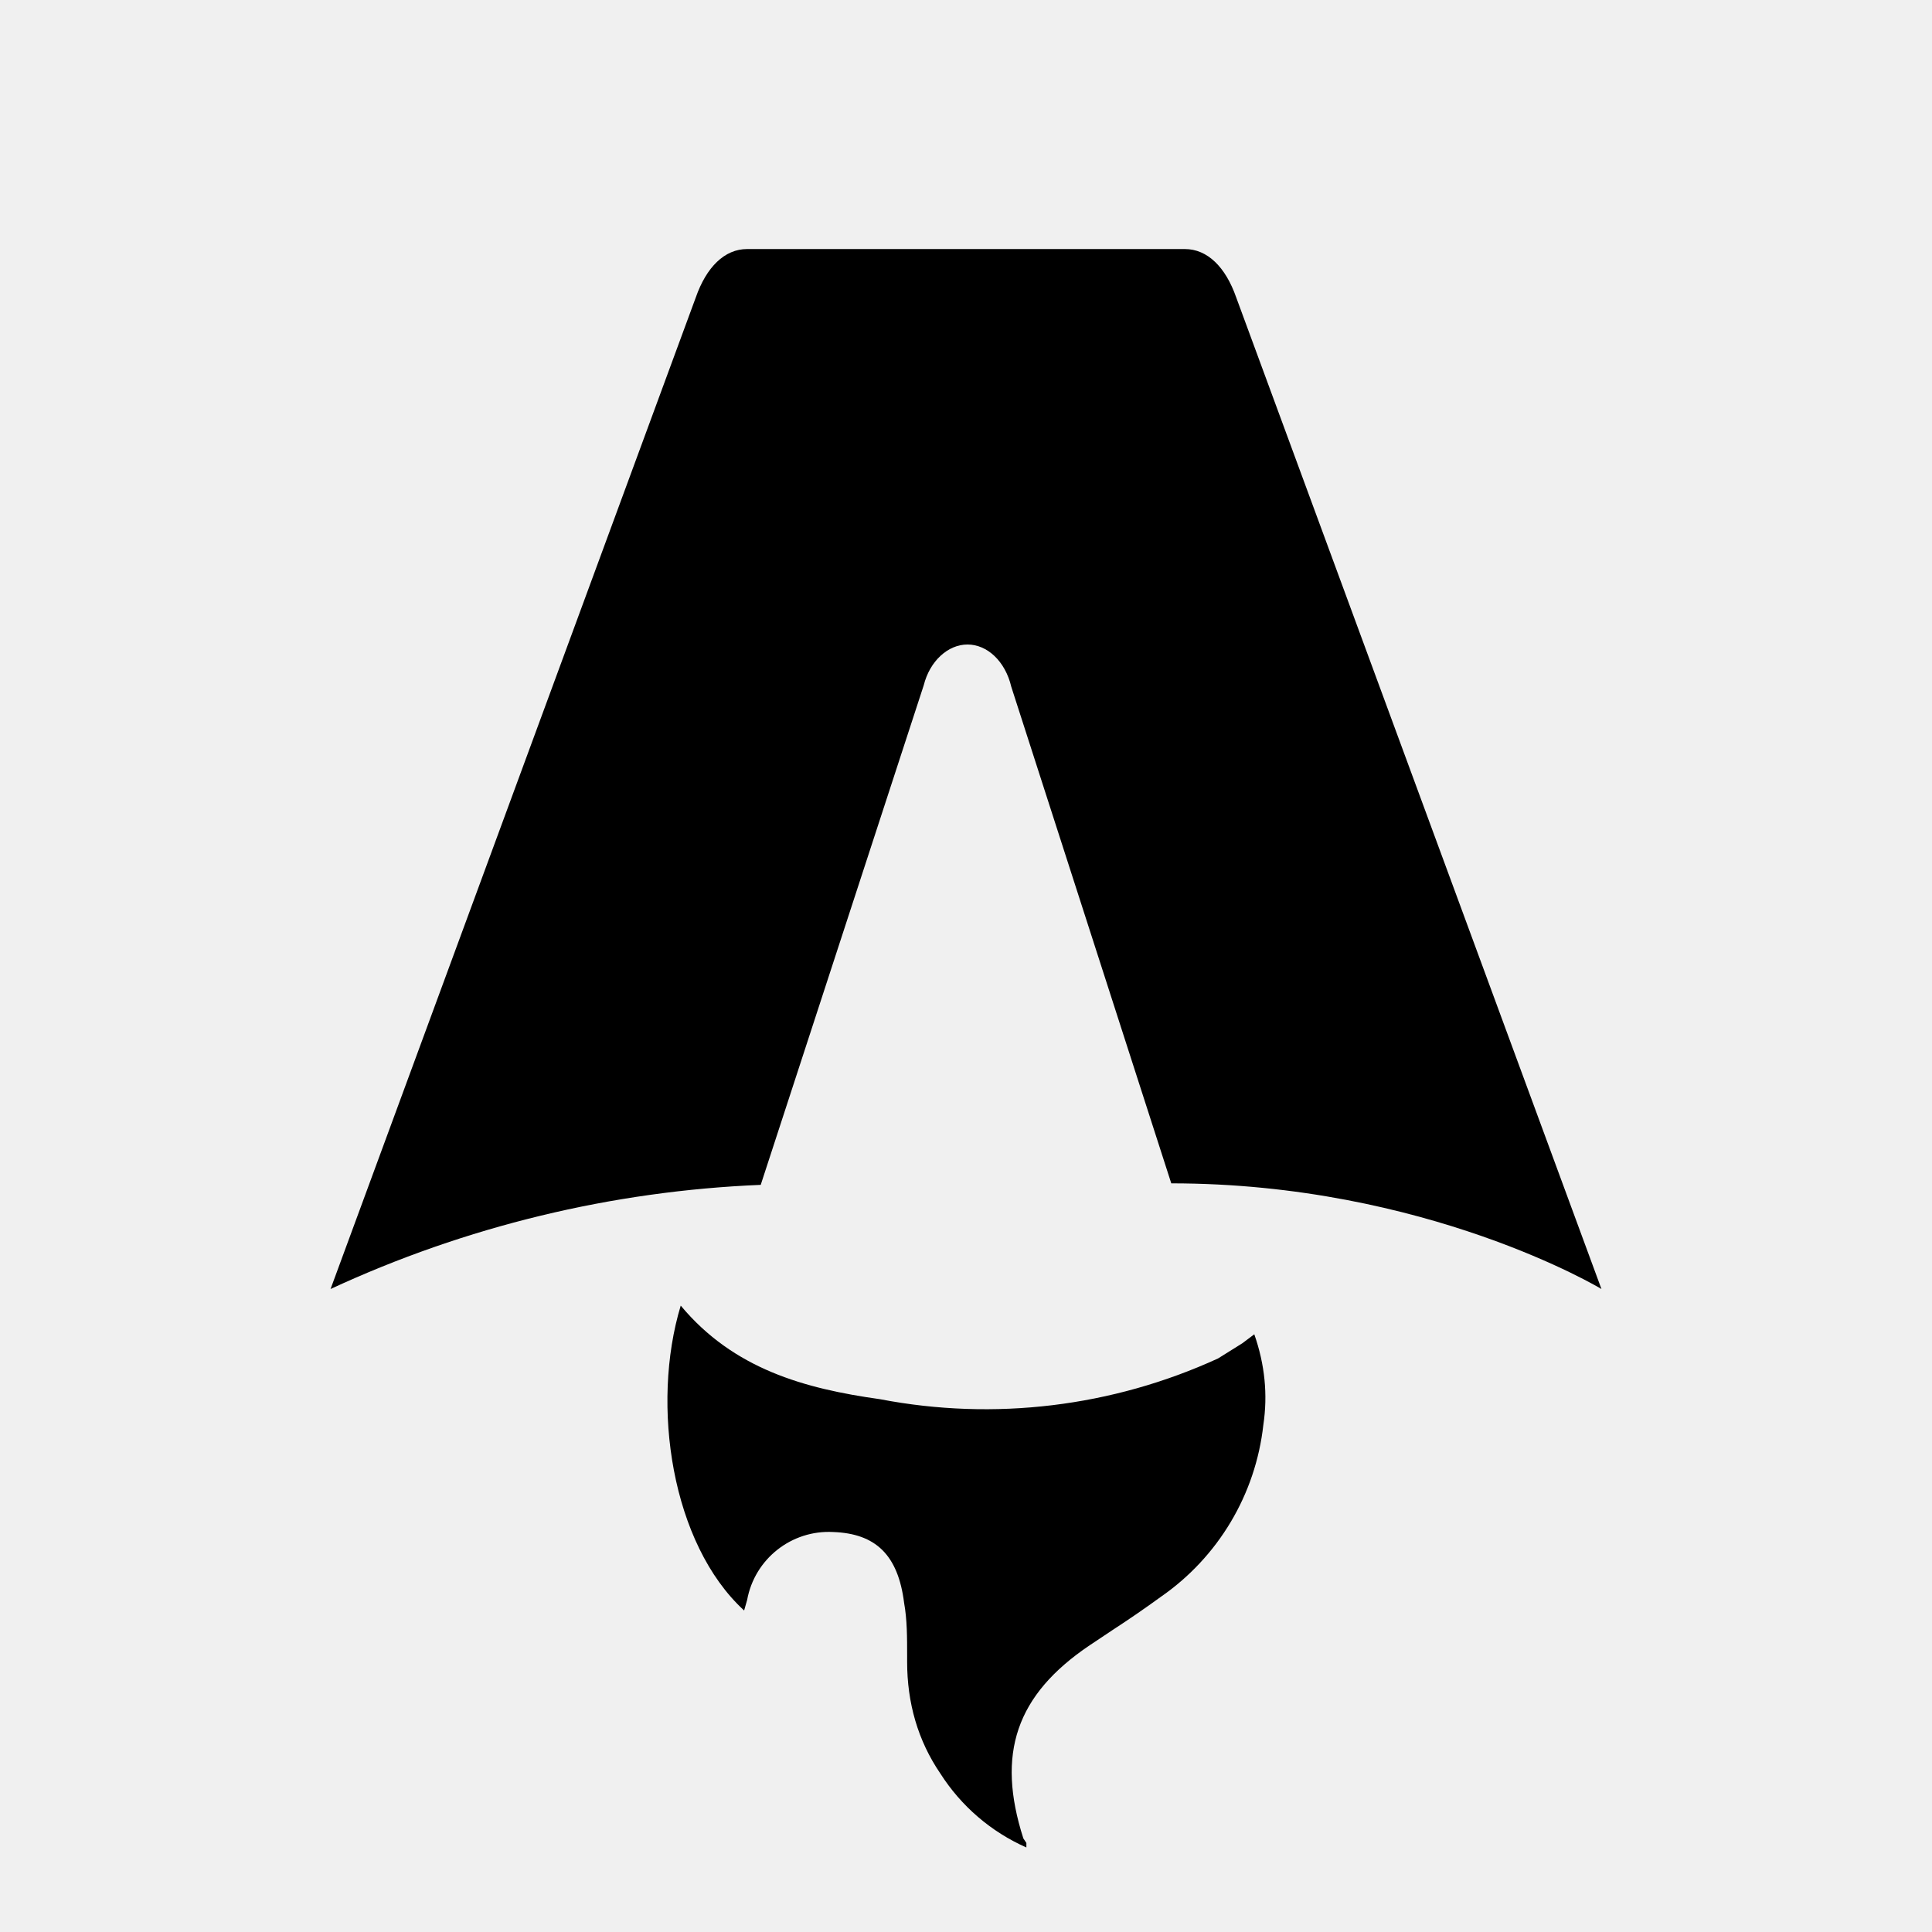
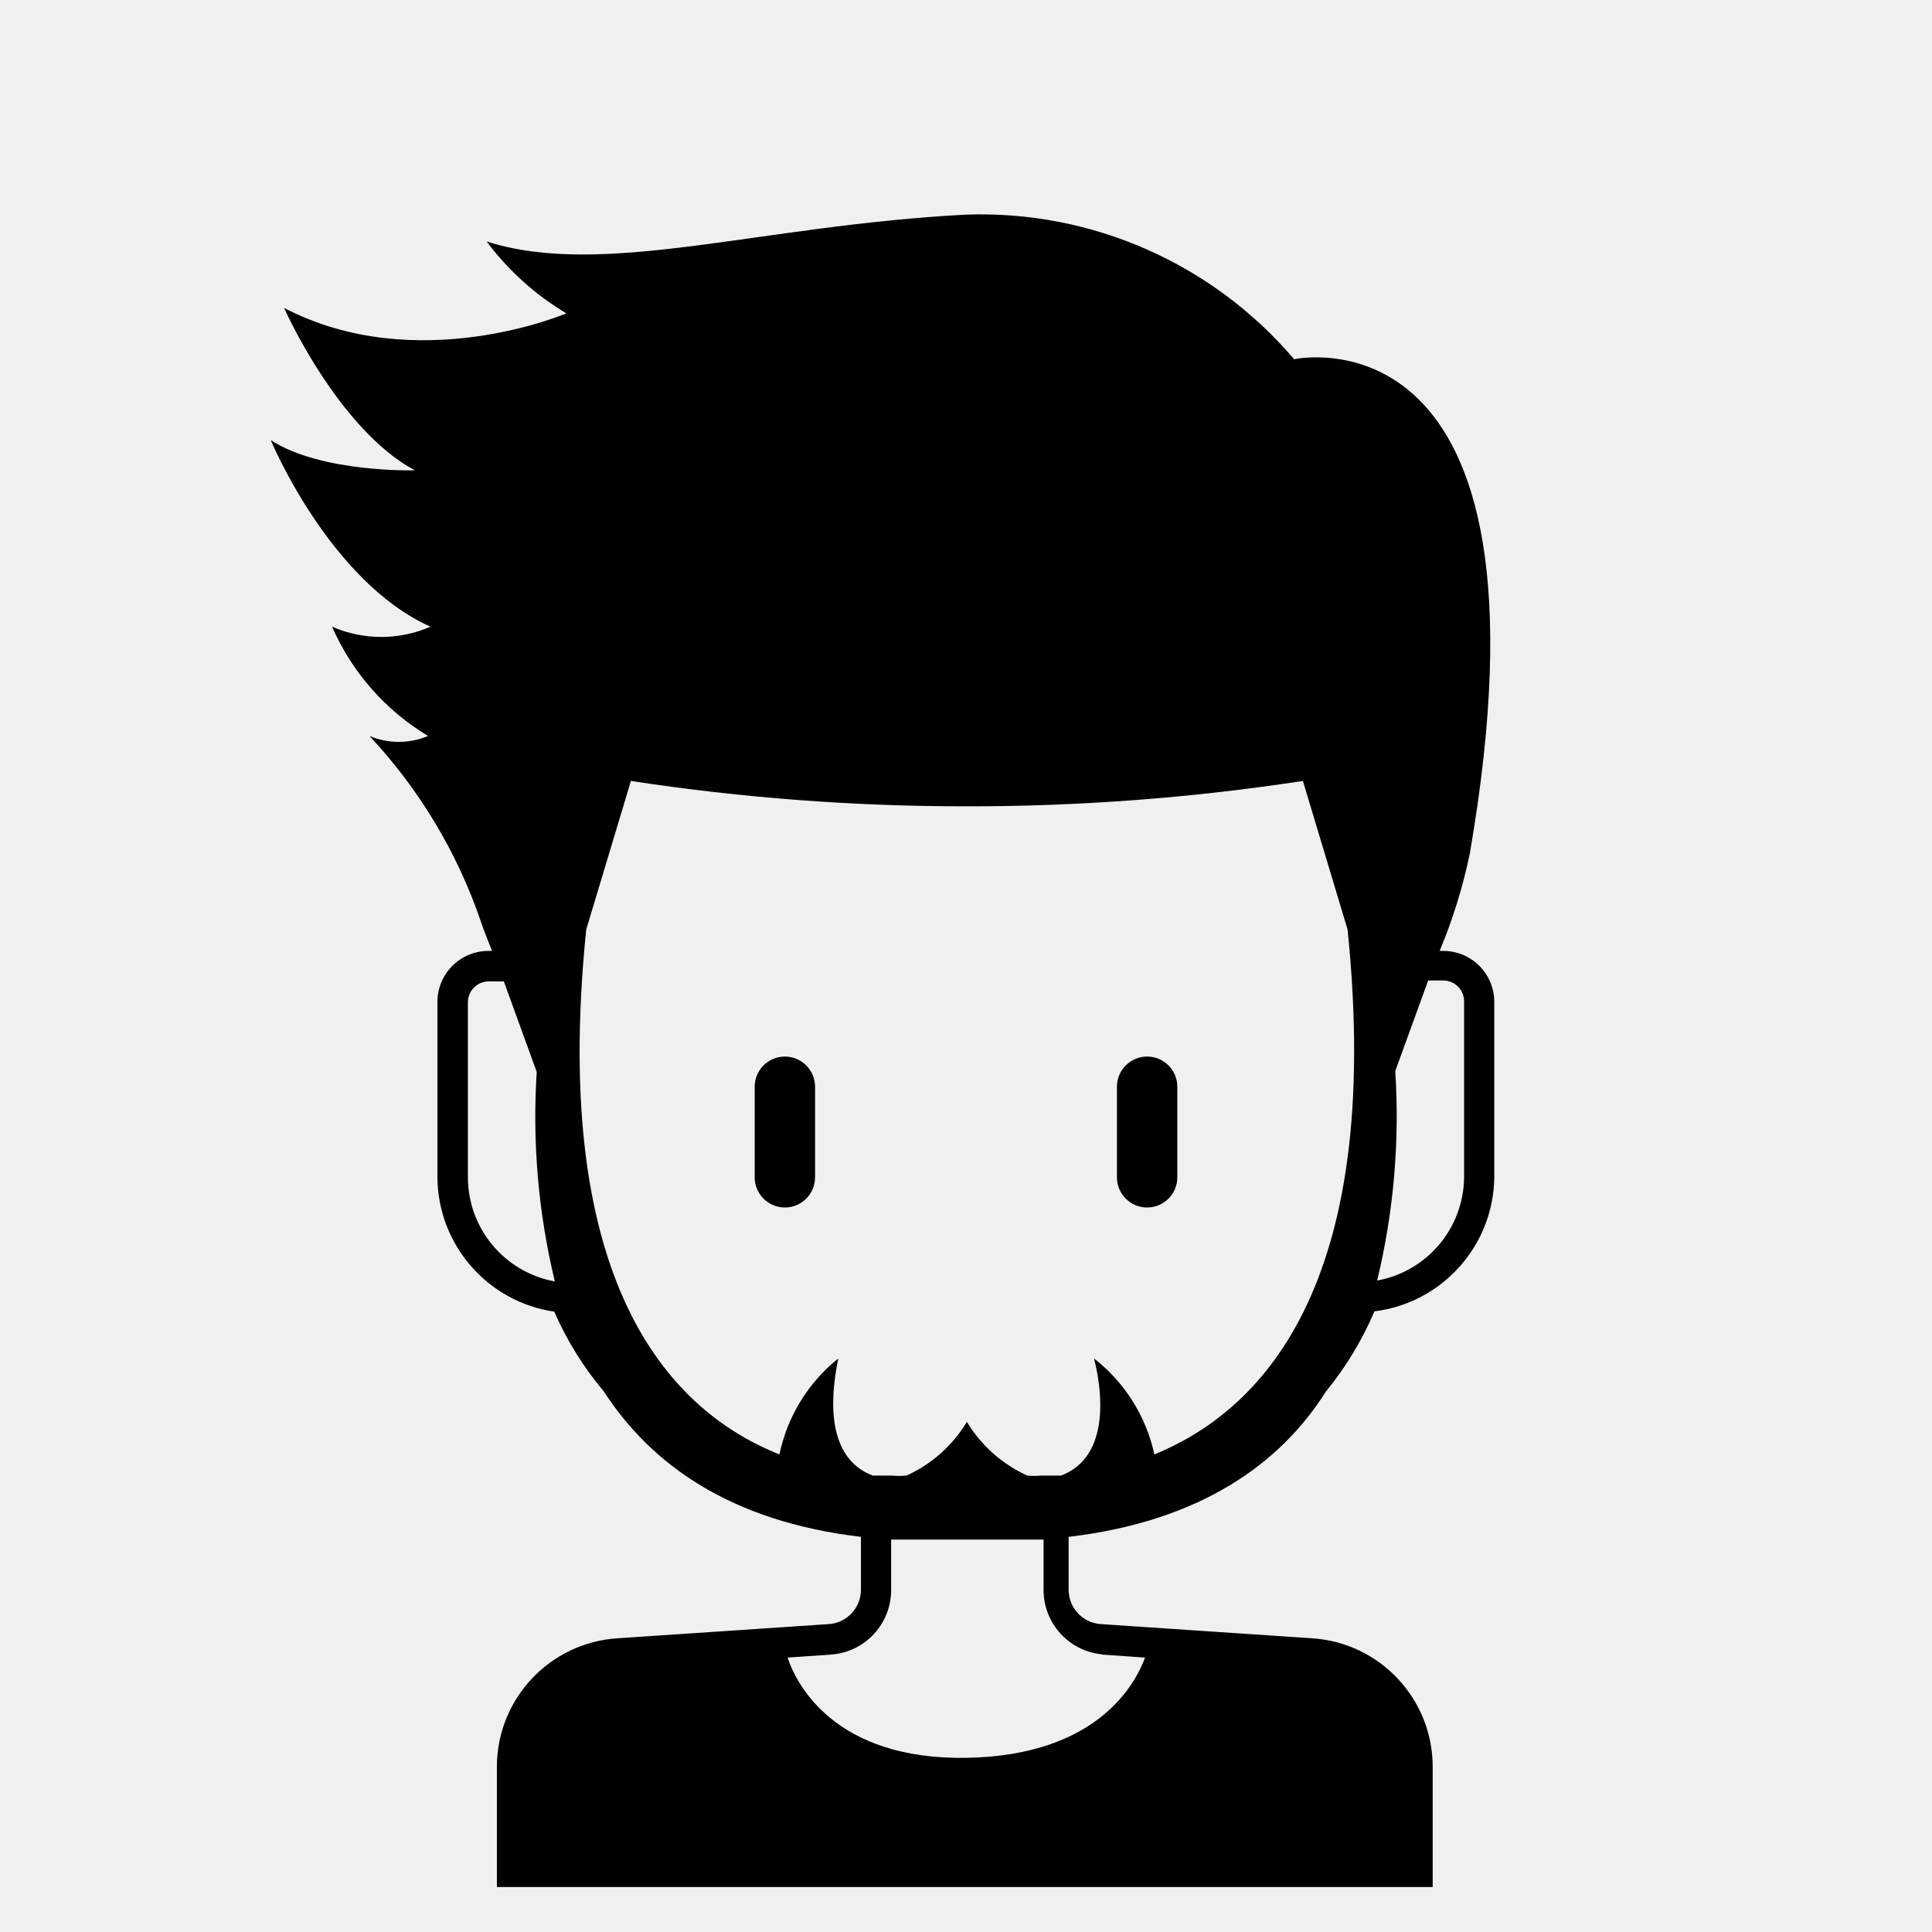
- <svg xmlns="http://www.w3.org/2000/svg" fill="none" viewBox="0 0 128 128">
-   <path d="M50.4 78.5a75.1 75.1 0 0 0-28.5 6.9l24.2-65.7c.7-2 1.9-3.2 3.4-3.2h29c1.5 0 2.7 1.2 3.4 3.2l24.2 65.7s-11.6-7-28.5-7L67 45.5c-.4-1.7-1.6-2.8-2.9-2.8-1.3 0-2.5 1.1-2.9 2.7L50.4 78.5Zm-1.1 28.2Zm-4.2-20.2c-2 6.6-.6 15.8 4.2 20.2a17.5 17.5 0 0 1 .2-.7 5.5 5.5 0 0 1 5.7-4.5c2.8.1 4.3 1.5 4.7 4.7.2 1.1.2 2.3.2 3.5v.4c0 2.7.7 5.2 2.2 7.4a13 13 0 0 0 5.7 4.9v-.3l-.2-.3c-1.8-5.6-.5-9.5 4.4-12.8l1.5-1a73 73 0 0 0 3.2-2.2 16 16 0 0 0 6.8-11.4c.3-2 .1-4-.6-6l-.8.6-1.6 1a37 37 0 0 1-22.4 2.7c-5-.7-9.7-2-13.2-6.2Z" />
-   <style>
-         path { fill: #000; }
-         @media (prefers-color-scheme: dark) {
-             path { fill: #FFF; }
-         }
-     </style>
+ <svg xmlns="http://www.w3.org/2000/svg" viewBox="0 0 64 64">
+   <g data-name="Layer 3" id="Layer_3">
+     <path d="M47.81,31.5h-.12a17.5,17.5,0,0,0,1-3.23v0c3.17-18.35-5.82-16.37-5.82-16.37h0A13.64,13.64,0,0,0,32,7.11c-6.88.36-12,2.12-15.88.89a9.18,9.18,0,0,0,2.64,2.38s-4.94,2.12-9.35-.18c0,0,1.77,4,4.33,5.38,0,0-3.09.09-4.77-1,0,0,1.94,4.68,5.29,6.18a4.08,4.08,0,0,1-3.26,0,7.92,7.92,0,0,0,3.18,3.62,2.5,2.5,0,0,1-1.94,0,17.07,17.07,0,0,1,3.68,6.12h0c.11.34.25.66.38,1h-.12a1.69,1.69,0,0,0-1.69,1.69V39a4.53,4.53,0,0,0,3.87,4.45A10.79,10.79,0,0,0,20,46.09c1.57,2.42,4.19,4.31,8.52,4.82v1.76a1.14,1.14,0,0,1-1.06,1.13l-7,.47a4.27,4.27,0,0,0-4,4.24v4h31v-4a4.27,4.27,0,0,0-4-4.24l-7-.47a1.14,1.14,0,0,1-1.06-1.13V50.91c4.33-.51,7-2.4,8.52-4.81a11,11,0,0,0,1.61-2.66A4.53,4.53,0,0,0,49.5,39v-5.8A1.69,1.69,0,0,0,47.81,31.5ZM35.15,48.88l-.65,0a2.4,2.4,0,0,1-.47,0,4.5,4.5,0,0,1-2-1.78,4.5,4.5,0,0,1-2,1.78,2.4,2.4,0,0,1-.47,0l-.65,0c-1.71-.65-1.32-3-1.14-3.88a5.51,5.51,0,0,0-1.95,3.18c-3.44-1.37-7.63-5.38-6.4-17.39l1.48-4.92A73.18,73.18,0,0,0,32,26.71a73.18,73.18,0,0,0,11.16-.84l1.48,4.92c1.23,12-3,16-6.4,17.39a5.51,5.51,0,0,0-2-3.18C36.47,45.88,36.86,48.23,35.15,48.88ZM15.5,39v-5.8a.69.69,0,0,1,.69-.69h.5l1.09,3a23.24,23.24,0,0,0,.6,6.94A3.51,3.51,0,0,1,15.5,39Zm21,15.81,1.43.1c-.3.82-1.53,3.25-5.92,3.32s-5.64-2.47-5.92-3.32l1.43-.1a2.14,2.14,0,0,0,2-2.13V51c.49,0,1,0,1.55,0,.32,0,.63,0,.95,0s.63,0,1,0c.54,0,1.06,0,1.55,0v1.67A2.14,2.14,0,0,0,36.49,54.8ZM48.5,39a3.51,3.51,0,0,1-2.88,3.42,23.24,23.24,0,0,0,.6-6.94l1.09-3h.5a.69.69,0,0,1,.69.69Z" />
+     <path d="M26,35a1,1,0,0,0-1,1v3a1,1,0,0,0,2,0V36A1,1,0,0,0,26,35Z" />
+     <path d="M38,40a1,1,0,0,0,1-1V36a1,1,0,0,0-2,0v3A1,1,0,0,0,38,40Z" />
+   </g>
</svg>
